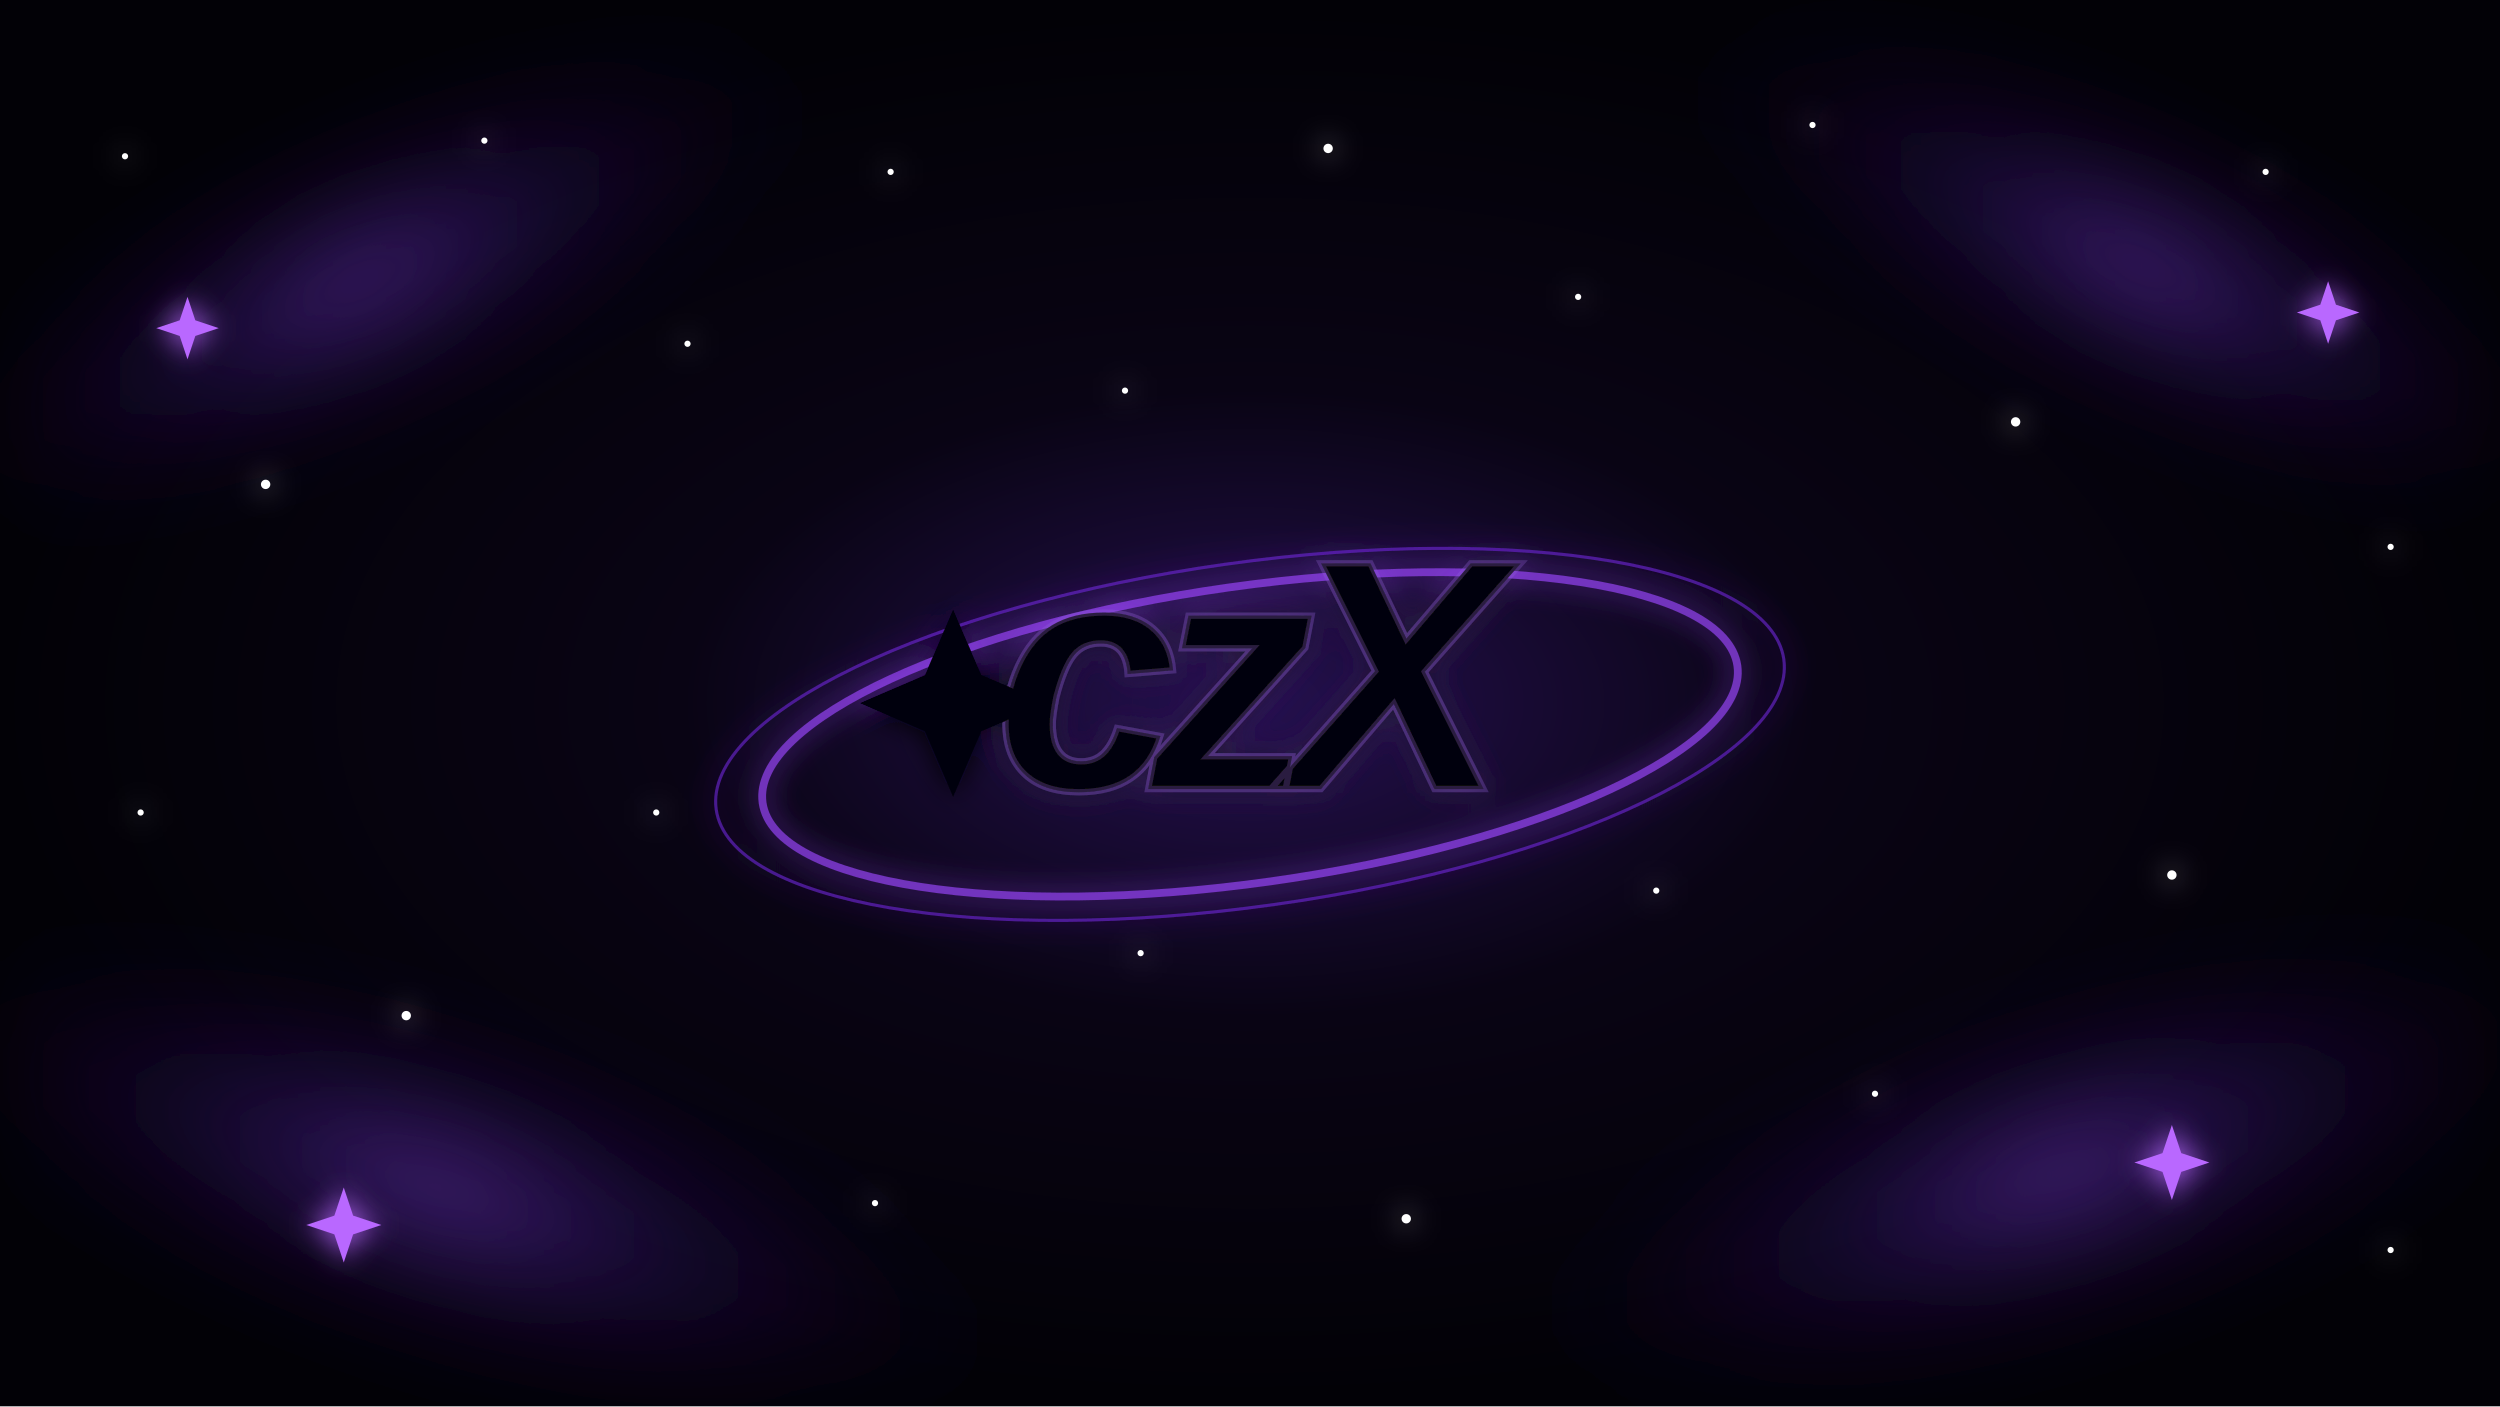
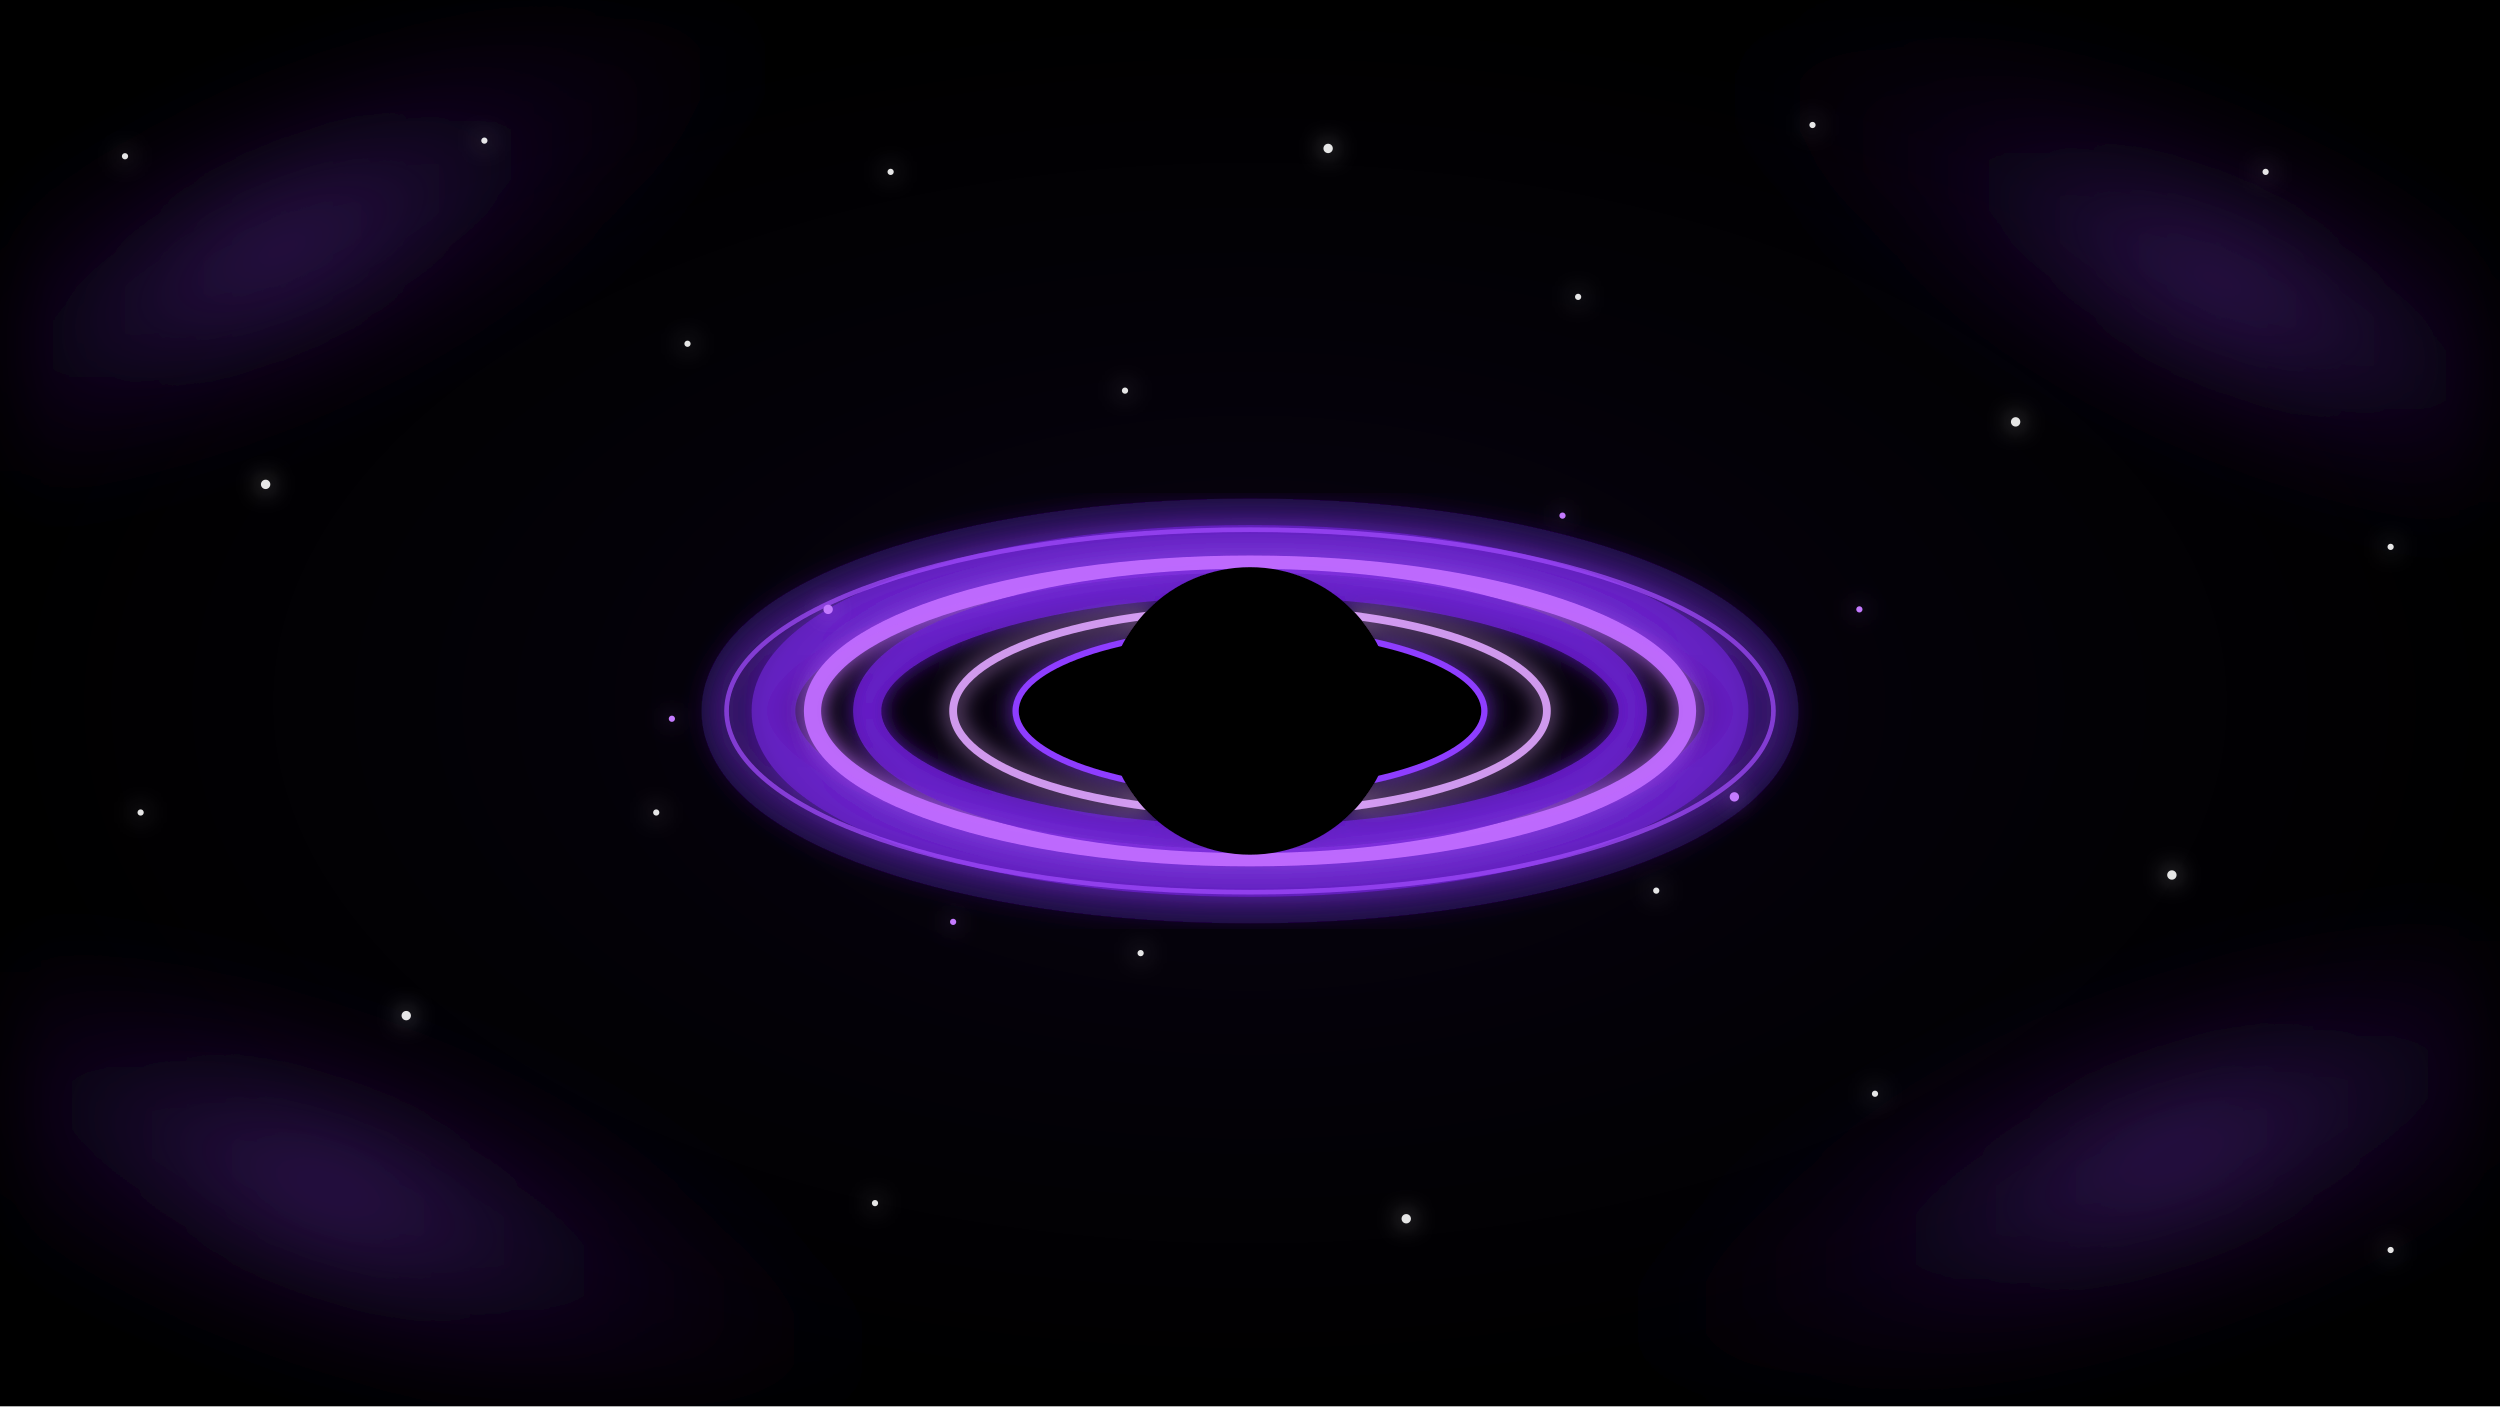
<svg xmlns="http://www.w3.org/2000/svg" viewBox="0 0 1600 900" preserveAspectRatio="xMidYMid slice">
  <defs>
    <radialGradient id="bg">
-       <stop stop-color="#25104f" />
-       <stop offset=".45" stop-color="#090414" />
-       <stop offset="1" stop-color="#020106" />
+       <stop stop-color="#090312" />
+       <stop offset=".55" stop-color="#030107" />
+       <stop offset="1" stop-color="#000" />
    </radialGradient>
-     <radialGradient id="neb" cx="50%" cy="50%">
-       <stop stop-color="#9a4dff" stop-opacity=".7" />
-       <stop offset=".35" stop-color="#5b20c7" stop-opacity=".3" />
+     <radialGradient id="neb">
+       <stop stop-color="#9d45ff" stop-opacity=".55" />
+       <stop offset=".45" stop-color="#5a16b8" stop-opacity=".18" />
      <stop offset="1" stop-color="#000" stop-opacity="0" />
    </radialGradient>
    <filter id="glow">
-       <feGaussianBlur stdDeviation="9" result="b" />
+       <feGaussianBlur stdDeviation="7" result="b" />
      <feMerge>
        <feMergeNode in="b" />
        <feMergeNode in="SourceGraphic" />
      </feMerge>
    </filter>
    <filter id="soft">
-       <feGaussianBlur stdDeviation="30" />
+       <feGaussianBlur stdDeviation="32" />
    </filter>
-     <linearGradient id="txt" x1="0" x2="1">
-       <stop stop-color="#fff" />
-       <stop offset=".5" stop-color="#d8a5ff" />
-       <stop offset="1" stop-color="#8e3cff" />
-     </linearGradient>
  </defs>
  <rect width="1600" height="900" fill="url(#bg)" />
-   <g opacity=".75" filter="url(#soft)">
-     <ellipse cx="230" cy="180" rx="360" ry="100" fill="url(#neb)" transform="rotate(-25 230 180)" />
-     <ellipse cx="1370" cy="170" rx="360" ry="100" fill="url(#neb)" transform="rotate(25 1370 170)" />
-     <ellipse cx="280" cy="760" rx="420" ry="120" fill="url(#neb)" transform="rotate(18 280 760)" />
-     <ellipse cx="1320" cy="750" rx="400" ry="120" fill="url(#neb)" transform="rotate(-18 1320 750)" />
+   <g opacity=".7" filter="url(#soft)">
+     <ellipse cx="180" cy="160" rx="400" ry="115" fill="url(#neb)" transform="rotate(-25 180 160)" />
+     <ellipse cx="1420" cy="180" rx="400" ry="115" fill="url(#neb)" transform="rotate(25 1420 180)" />
+     <ellipse cx="210" cy="760" rx="430" ry="125" fill="url(#neb)" transform="rotate(20 210 760)" />
+     <ellipse cx="1390" cy="740" rx="430" ry="125" fill="url(#neb)" transform="rotate(-20 1390 740)" />
  </g>
-   <g fill="#fff" filter="url(#glow)">
+   <g fill="#fff" filter="url(#glow)" opacity=".9">
    <circle cx="80" cy="100" r="2" />
    <circle cx="170" cy="310" r="3" />
    <circle cx="310" cy="90" r="2" />
    <circle cx="440" cy="220" r="2" />
    <circle cx="570" cy="110" r="2" />
    <circle cx="720" cy="250" r="2" />
    <circle cx="850" cy="95" r="3" />
    <circle cx="1010" cy="190" r="2" />
    <circle cx="1160" cy="80" r="2" />
    <circle cx="1290" cy="270" r="3" />
    <circle cx="1450" cy="110" r="2" />
    <circle cx="1530" cy="350" r="2" />
    <circle cx="90" cy="520" r="2" />
    <circle cx="260" cy="650" r="3" />
    <circle cx="420" cy="520" r="2" />
    <circle cx="560" cy="770" r="2" />
    <circle cx="730" cy="610" r="2" />
    <circle cx="900" cy="780" r="3" />
    <circle cx="1060" cy="570" r="2" />
    <circle cx="1200" cy="700" r="2" />
    <circle cx="1390" cy="560" r="3" />
    <circle cx="1530" cy="800" r="2" />
  </g>
-   <g fill="#b968ff" filter="url(#glow)">
-     <path d="M120 190l5 15 15 5-15 5-5 15-5-15-15-5 15-5z" />
-     <path d="M1490 180l5 15 15 5-15 5-5 15-5-15-15-5 15-5z" />
-     <path d="M220 760l6 18 18 6-18 6-6 18-6-18-18-6 18-6z" />
-     <path d="M1390 720l6 18 18 6-18 6-6 18-6-18-18-6 18-6z" />
+   <g transform="translate(800 455)" filter="url(#glow)">
+     <ellipse rx="330" ry="115" fill="none" stroke="#4b12a5" stroke-width="42" opacity=".28" />
+     <ellipse rx="305" ry="105" fill="none" stroke="#7a25e8" stroke-width="28" opacity=".55" />
+     <ellipse rx="280" ry="94" fill="none" stroke="#c06cff" stroke-width="11" opacity=".95" />
+     <ellipse rx="245" ry="82" fill="none" stroke="#6b20d2" stroke-width="18" opacity=".8" />
+     <ellipse rx="190" ry="65" fill="none" stroke="#e0a5ff" stroke-width="5" opacity=".9" />
+     <ellipse rx="150" ry="52" fill="#000" stroke="#8e3cff" stroke-width="4" />
+     <ellipse rx="118" ry="42" fill="#000" />
+     <circle r="92" fill="#000" />
+     <ellipse rx="335" ry="116" fill="none" stroke="#a24cff" stroke-width="3" opacity=".7" />
  </g>
-   <g transform="translate(800 470)" filter="url(#glow)">
-     <ellipse rx="315" ry="95" fill="none" stroke="#9b45ff" stroke-width="5" opacity=".65" transform="rotate(-8)" />
-     <ellipse rx="345" ry="110" fill="none" stroke="#6e25d9" stroke-width="2" opacity=".6" transform="rotate(-8)" />
-     <text x="0" y="35" text-anchor="middle" font-family="Arial,Helvetica,sans-serif" font-size="210" font-weight="900" font-style="italic" letter-spacing="-18" fill="#050507" stroke="#8f63d8" stroke-opacity=".28" stroke-width="4">czX</text>
-     <path d="M-190-80l18 42 42 18-42 18-18 42-18-42-42-18 42-18z" fill="#050507" />
+   <g fill="#c47aff" filter="url(#glow)">
+     <circle cx="530" cy="390" r="3" />
+     <circle cx="1110" cy="510" r="3" />
+     <circle cx="610" cy="590" r="2" />
+     <circle cx="1000" cy="330" r="2" />
+     <circle cx="430" cy="460" r="2" />
+     <circle cx="1190" cy="390" r="2" />
  </g>
</svg>
